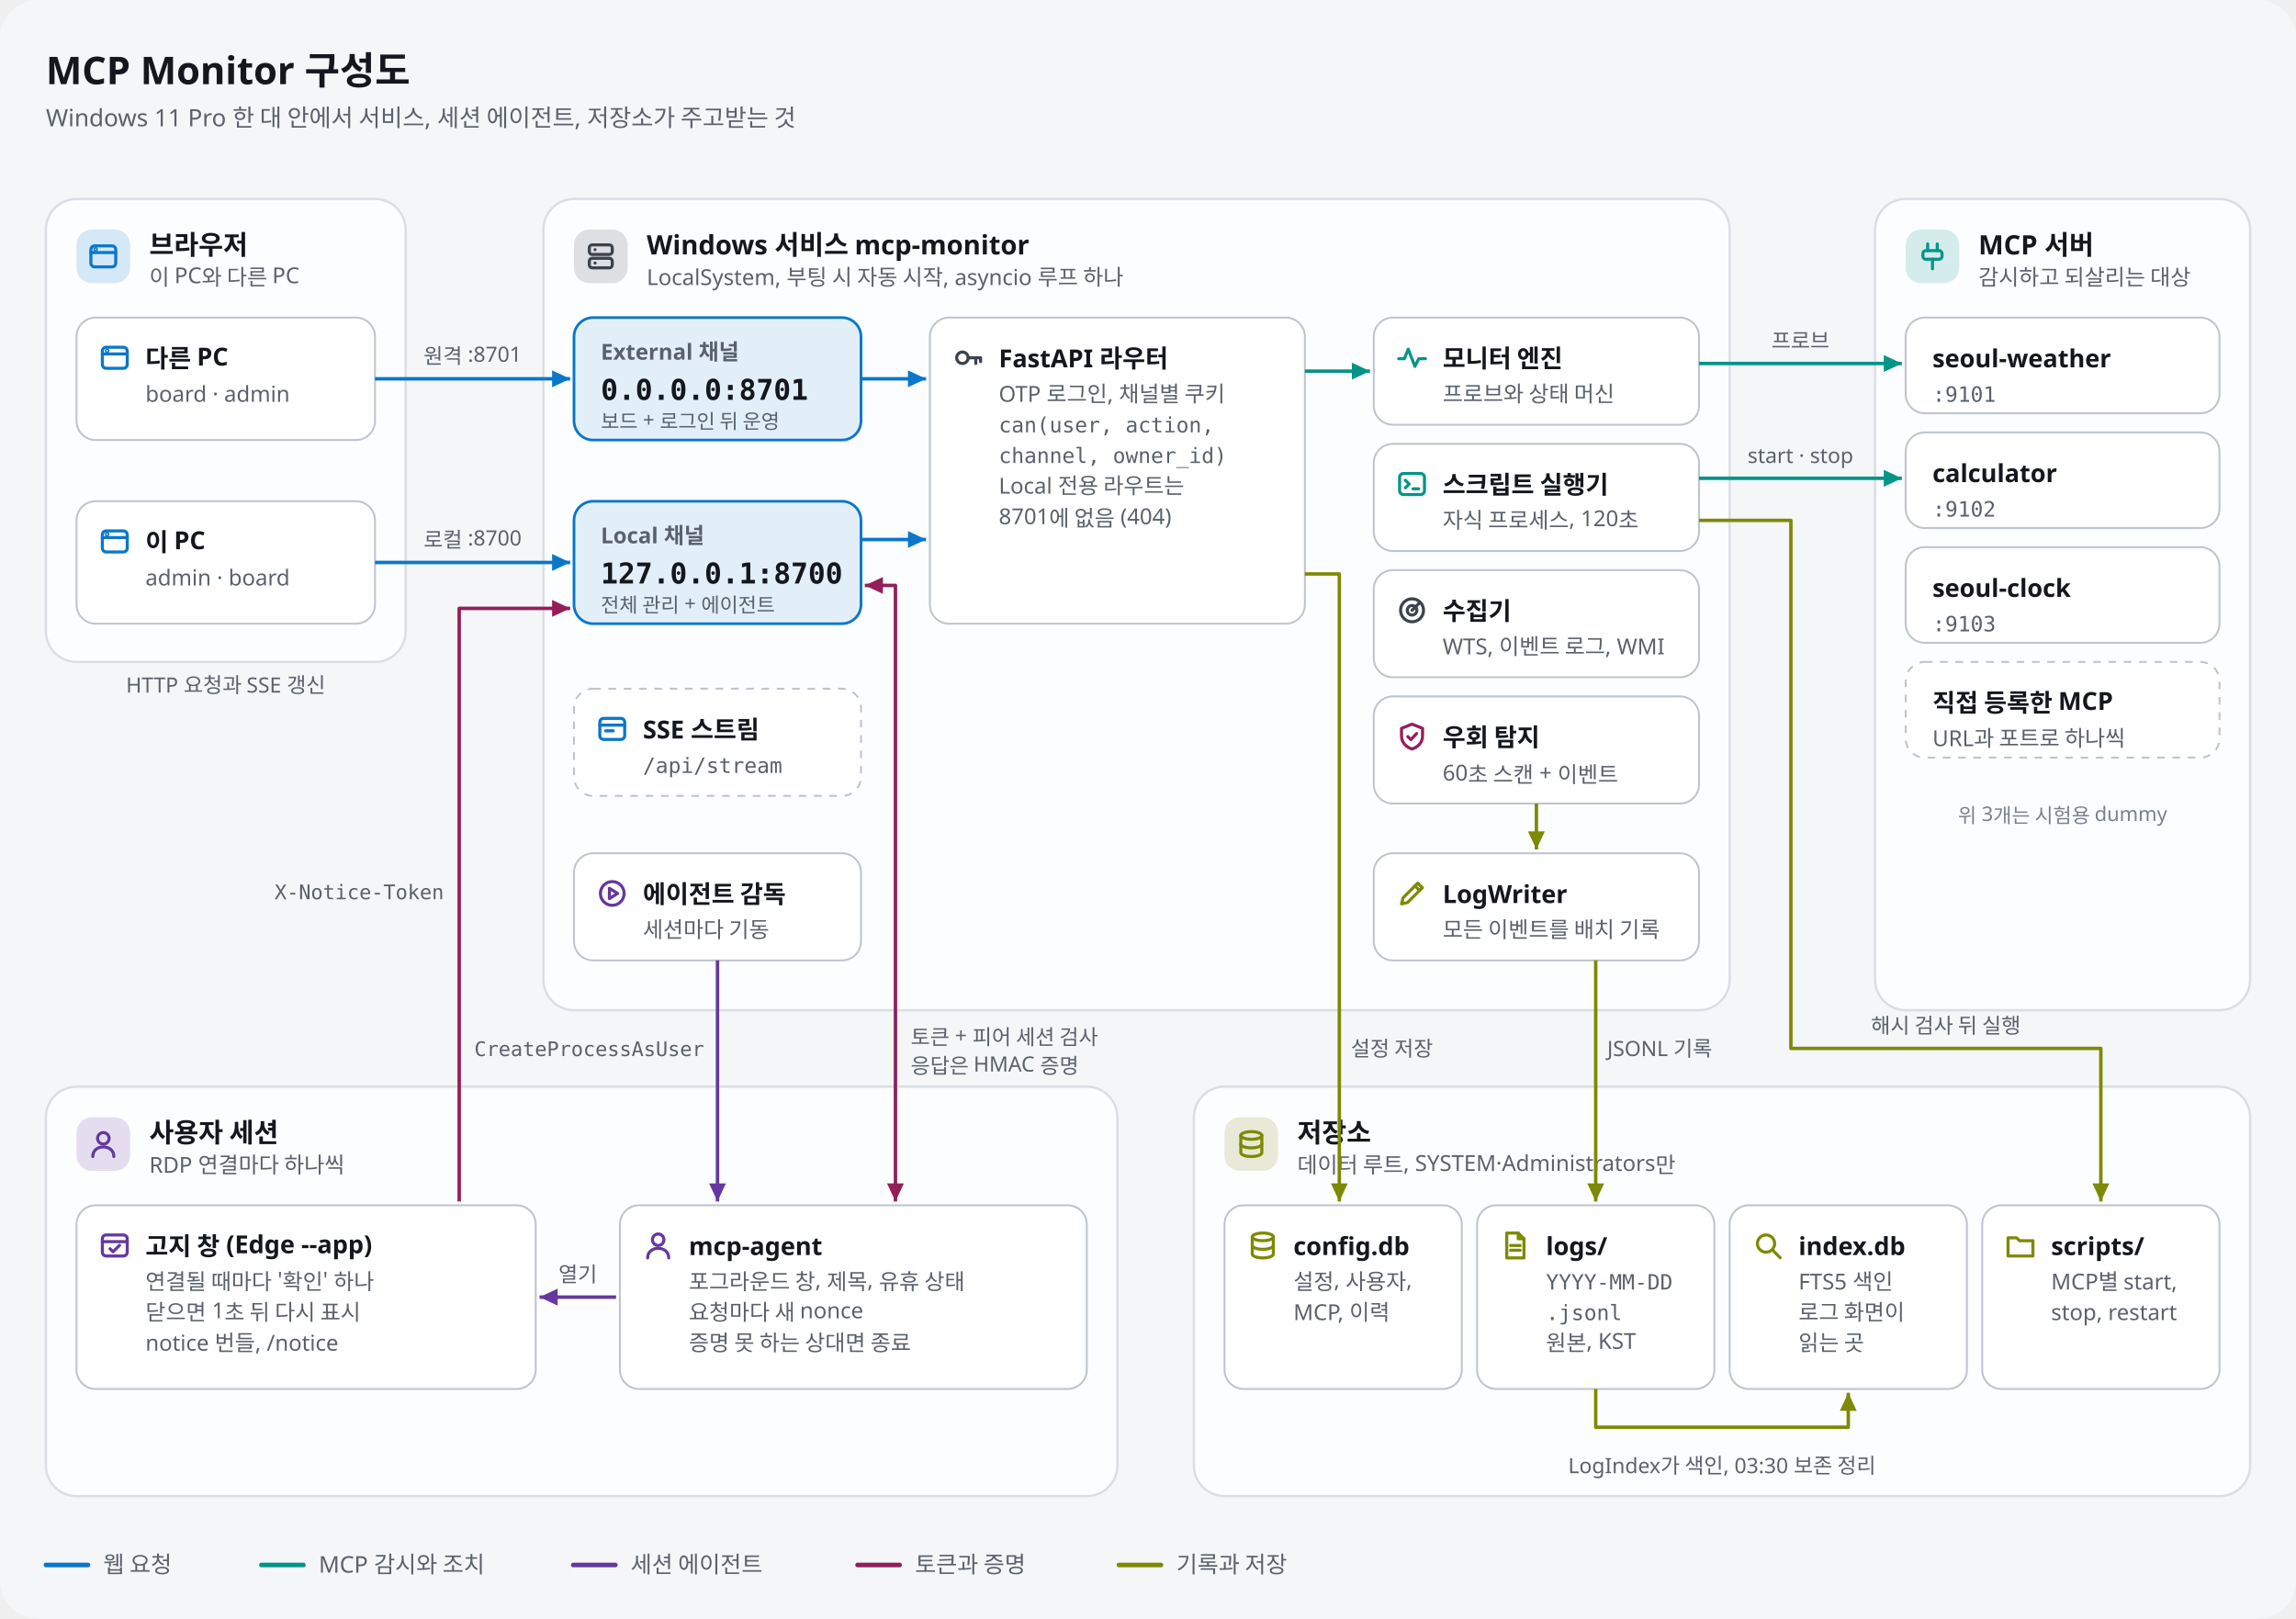
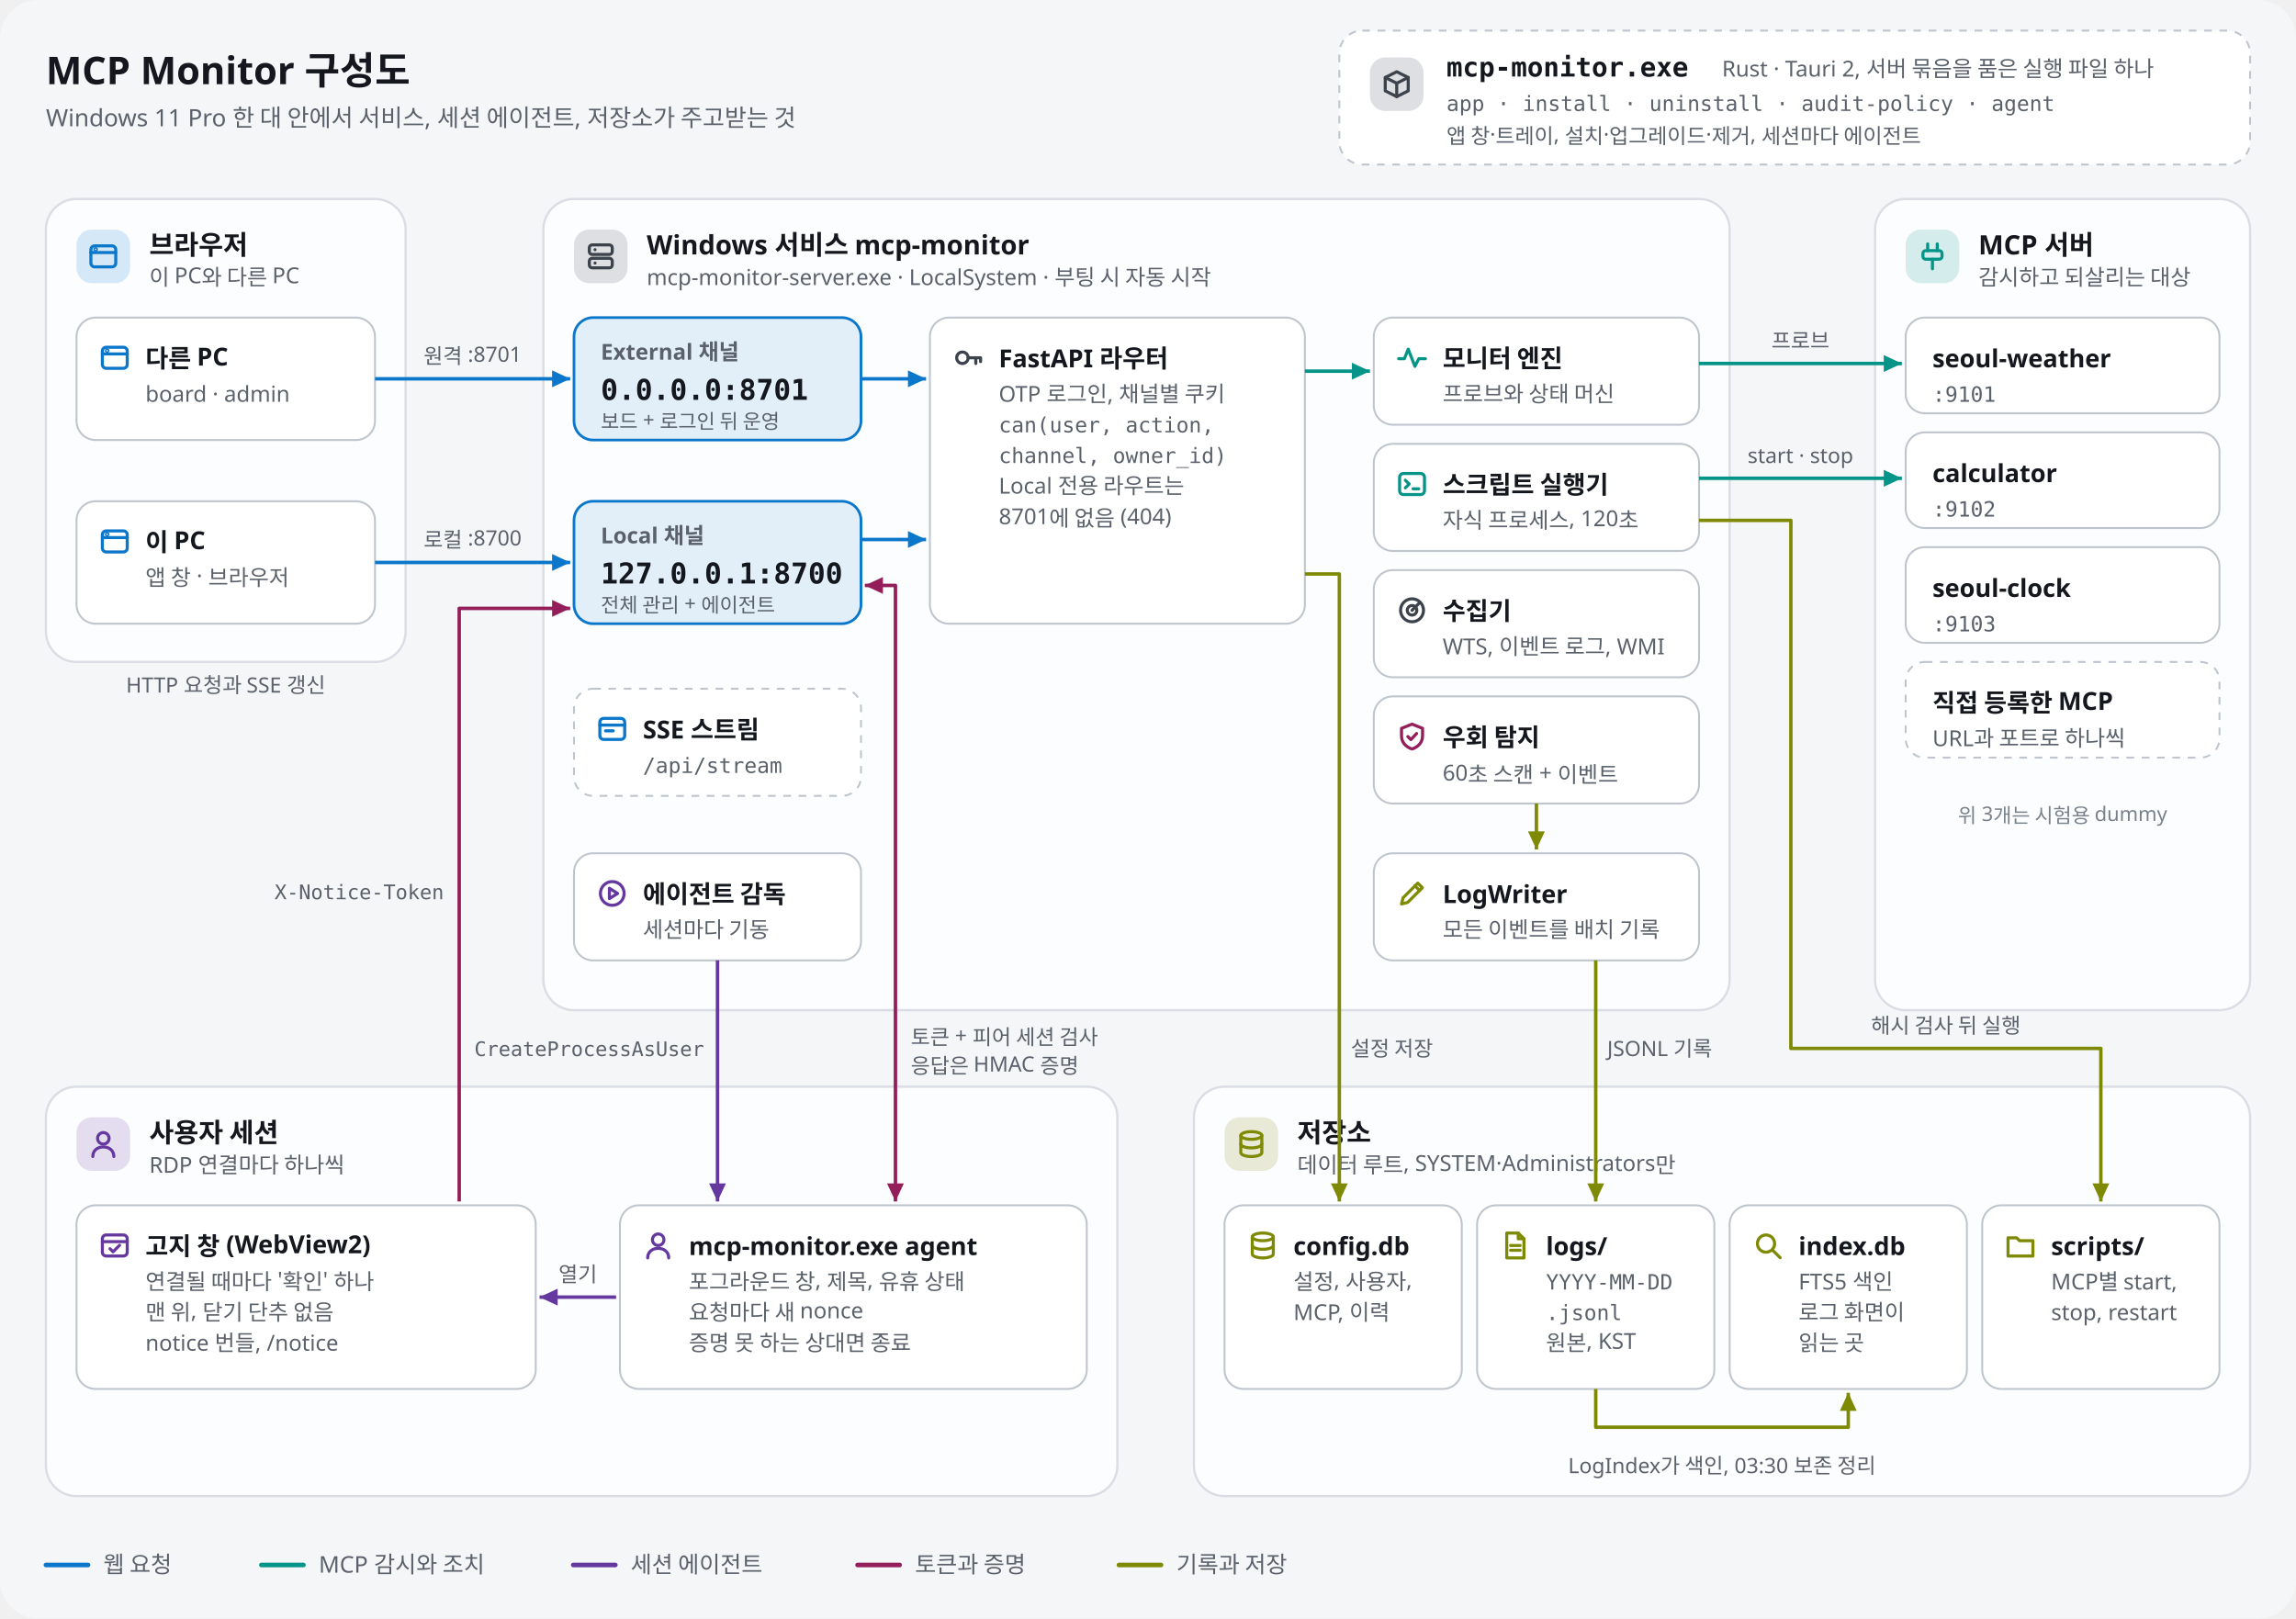
<svg xmlns="http://www.w3.org/2000/svg" viewBox="0 0 1200 846" width="1200" height="846" font-family="'Segoe UI', 'Malgun Gothic', 'Apple SD Gothic Neo', sans-serif" role="img" aria-labelledby="t d">
  <defs>
    <marker id="a-blue" viewBox="0 0 10 10" refX="8.5" refY="5" markerWidth="7" markerHeight="7" orient="auto-start-reverse">
      <path d="M1 1.5L8.5 5 1 8.5z" fill="#0a77cb" />
    </marker>
    <marker id="a-teal" viewBox="0 0 10 10" refX="8.5" refY="5" markerWidth="7" markerHeight="7" orient="auto-start-reverse">
      <path d="M1 1.5L8.5 5 1 8.5z" fill="#059488" />
    </marker>
    <marker id="a-violet" viewBox="0 0 10 10" refX="8.5" refY="5" markerWidth="7" markerHeight="7" orient="auto-start-reverse">
      <path d="M1 1.5L8.5 5 1 8.5z" fill="#65389f" />
    </marker>
    <marker id="a-magenta" viewBox="0 0 10 10" refX="8.5" refY="5" markerWidth="7" markerHeight="7" orient="auto-start-reverse">
      <path d="M1 1.5L8.5 5 1 8.5z" fill="#931e5a" />
    </marker>
    <marker id="a-olive" viewBox="0 0 10 10" refX="8.5" refY="5" markerWidth="7" markerHeight="7" orient="auto-start-reverse">
      <path d="M1 1.5L8.5 5 1 8.5z" fill="#7e8904" />
    </marker>
    <marker id="a-steel" viewBox="0 0 10 10" refX="8.5" refY="5" markerWidth="7" markerHeight="7" orient="auto-start-reverse">
      <path d="M1 1.5L8.5 5 1 8.5z" fill="#3c434c" />
    </marker>
  </defs>
  <rect width="1200" height="846" rx="20" fill="#f4f6f8" />
  <text x="24" y="44" font-size="20" font-weight="700" fill="#14171d">MCP Monitor 구성도</text>
  <text x="24" y="66" font-size="12.5" fill="#5a616b">Windows 11 Pro 한 대 안에서 서비스, 세션 에이전트, 저장소가 주고받는 것</text>
+   <rect x="700" y="16" width="476" height="70" rx="12" fill="#ffffff" stroke="#bfc5cd" stroke-width="1" stroke-dasharray="4 4" />
+   <rect x="716" y="30" width="28" height="28" rx="8" fill="#dddfe2" />
+   <g transform="translate(722 36) scale(1)" fill="none" stroke="#3c434c" stroke-width="1.6" stroke-linecap="round" stroke-linejoin="round">
+     <path d="M8 1.5l6 3v7l-6 3-6-3v-7z" />
+     <path d="M2 4.5l6 3 6-3M8 7.5v7" />
+   </g>
+   <text x="756" y="40" font-size="14" font-weight="600" fill="#14171d" font-family="'Cascadia Mono', Consolas, 'D2Coding', monospace">mcp-monitor.exe</text>
+   <text x="900" y="40" font-size="11.5" fill="#5a616b">Rust · Tauri 2, 서버 묶음을 품은 실행 파일 하나</text>
+   <text x="756" y="58" font-size="11" fill="#5a616b" font-family="'Cascadia Mono', Consolas, 'D2Coding', monospace">app · install · uninstall · audit-policy · agent</text>
+   <text x="756" y="75" font-size="11" fill="#5a616b">앱 창·트레이, 설치·업그레이드·제거, 세션마다 에이전트</text>
  <rect x="24" y="104" width="188" height="242" rx="16" fill="#fcfdff" stroke="#dadee4" stroke-width="1.2" />
  <rect x="40" y="120" width="28" height="28" rx="8" fill="#d5e8f7" />
  <g transform="translate(46 126) scale(1)" fill="none" stroke="#0a77cb" stroke-width="1.6" stroke-linecap="round" stroke-linejoin="round">
    <rect x="1.5" y="2.5" width="13" height="11" rx="2" />
    <path d="M1.5 6h13" />
    <circle cx="4" cy="4.3" r=".4" />
  </g>
  <text x="78" y="133" font-size="14" font-weight="600" fill="#14171d">브라우저</text>
  <text x="78" y="149" font-size="11.5" fill="#5a616b">이 PC와 다른 PC</text>
  <rect x="284" y="104" width="620" height="424" rx="16" fill="#fcfdff" stroke="#dadee4" stroke-width="1.2" />
  <rect x="300" y="120" width="28" height="28" rx="8" fill="#dddfe2" />
  <g transform="translate(306 126) scale(1)" fill="none" stroke="#3c434c" stroke-width="1.6" stroke-linecap="round" stroke-linejoin="round">
    <rect x="2" y="2" width="12" height="5" rx="1.5" />
    <rect x="2" y="9" width="12" height="5" rx="1.5" />
    <path d="M5 4.5h.01M5 11.5h.01" />
  </g>
  <text x="338" y="133" font-size="14" font-weight="600" fill="#14171d">Windows 서비스 mcp-monitor</text>
-   <text x="338" y="149" font-size="11.5" fill="#5a616b">LocalSystem, 부팅 시 자동 시작, asyncio 루프 하나</text>
+   <text x="338" y="149" font-size="11.5" fill="#5a616b">mcp-monitor-server.exe · LocalSystem · 부팅 시 자동 시작</text>
  <rect x="980" y="104" width="196" height="424" rx="16" fill="#fcfdff" stroke="#dadee4" stroke-width="1.2" />
  <rect x="996" y="120" width="28" height="28" rx="8" fill="#d4ecec" />
  <g transform="translate(1002 126) scale(1)" fill="none" stroke="#059488" stroke-width="1.6" stroke-linecap="round" stroke-linejoin="round">
    <path d="M5.5 1.5v3.5M10.5 1.5v3.5" />
    <rect x="3" y="5" width="10" height="4.5" rx="1.5" />
    <path d="M8 9.5v5" />
  </g>
  <text x="1034" y="133" font-size="14" font-weight="600" fill="#14171d">MCP 서버</text>
  <text x="1034" y="149" font-size="11.5" fill="#5a616b">감시하고 되살리는 대상</text>
  <rect x="24" y="568" width="560" height="214" rx="16" fill="#fcfdff" stroke="#dadee4" stroke-width="1.2" />
  <rect x="40" y="584" width="28" height="28" rx="8" fill="#e4ddf0" />
  <g transform="translate(46 590) scale(1)" fill="none" stroke="#65389f" stroke-width="1.6" stroke-linecap="round" stroke-linejoin="round">
    <circle cx="8" cy="5" r="3" />
    <path d="M2.5 14.5c0-3.2 2.5-5 5.5-5s5.5 1.8 5.5 5" />
  </g>
  <text x="78" y="597" font-size="14" font-weight="600" fill="#14171d">사용자 세션</text>
  <text x="78" y="613" font-size="11.5" fill="#5a616b">RDP 연결마다 하나씩</text>
  <rect x="624" y="568" width="552" height="214" rx="16" fill="#fcfdff" stroke="#dadee4" stroke-width="1.2" />
  <rect x="640" y="584" width="28" height="28" rx="8" fill="#e8ead7" />
  <g transform="translate(646 590) scale(1)" fill="none" stroke="#7e8904" stroke-width="1.6" stroke-linecap="round" stroke-linejoin="round">
    <ellipse cx="8" cy="3.5" rx="5.5" ry="2" />
    <path d="M2.5 3.5v9c0 1.1 2.5 2 5.5 2s5.5-.9 5.5-2v-9" />
    <path d="M2.5 8c0 1.1 2.5 2 5.5 2s5.5-.9 5.5-2" />
  </g>
  <text x="678" y="597" font-size="14" font-weight="600" fill="#14171d">저장소</text>
  <text x="678" y="613" font-size="11.5" fill="#5a616b">데이터 루트, SYSTEM·Administrators만</text>
  <rect x="40" y="166" width="156" height="64" rx="10" fill="#ffffff" stroke="#bfc5cd" stroke-width="1" />
  <g transform="translate(52 179) scale(1)" fill="none" stroke="#0a77cb" stroke-width="1.6" stroke-linecap="round" stroke-linejoin="round">
    <rect x="1.5" y="2.5" width="13" height="11" rx="2" />
    <path d="M1.5 6h13" />
    <circle cx="4" cy="4.3" r=".4" />
  </g>
  <text x="76" y="192" font-size="13" font-weight="600" fill="#14171d">다른 PC</text>
  <text x="76" y="210" font-size="11.5" fill="#5a616b">board · admin</text>
  <rect x="40" y="262" width="156" height="64" rx="10" fill="#ffffff" stroke="#bfc5cd" stroke-width="1" />
  <g transform="translate(52 275) scale(1)" fill="none" stroke="#0a77cb" stroke-width="1.6" stroke-linecap="round" stroke-linejoin="round">
    <rect x="1.5" y="2.5" width="13" height="11" rx="2" />
    <path d="M1.5 6h13" />
    <circle cx="4" cy="4.3" r=".4" />
  </g>
  <text x="76" y="288" font-size="13" font-weight="600" fill="#14171d">이 PC</text>
-   <text x="76" y="306" font-size="11.5" fill="#5a616b">admin · board</text>
+   <text x="76" y="306" font-size="11.5" fill="#5a616b">앱 창 · 브라우저</text>
  <rect x="300" y="166" width="150" height="64" rx="10" fill="#e2eff9" stroke="#0a77cb" stroke-width="1.4" />
  <text x="314" y="188" font-size="11.5" font-weight="600" fill="#5a616b">External 채널</text>
  <text x="314" y="209" font-size="15" font-weight="700" fill="#14171d" font-family="'Cascadia Mono', Consolas, 'D2Coding', monospace">0.0.0.0:8701</text>
  <text x="314" y="224" font-size="10.5" fill="#5a616b">보드 + 로그인 뒤 운영</text>
  <rect x="300" y="262" width="150" height="64" rx="10" fill="#e2eff9" stroke="#0a77cb" stroke-width="1.4" />
  <text x="314" y="284" font-size="11.5" font-weight="600" fill="#5a616b">Local 채널</text>
  <text x="314" y="305" font-size="15" font-weight="700" fill="#14171d" font-family="'Cascadia Mono', Consolas, 'D2Coding', monospace">127.0.0.1:8700</text>
  <text x="314" y="320" font-size="10.5" fill="#5a616b">전체 관리 + 에이전트</text>
  <rect x="486" y="166" width="196" height="160" rx="10" fill="#ffffff" stroke="#bfc5cd" stroke-width="1" />
  <g transform="translate(498 179) scale(1)" fill="none" stroke="#3c434c" stroke-width="1.6" stroke-linecap="round" stroke-linejoin="round">
    <circle cx="5" cy="8" r="3" />
    <path d="M8 8h6.5M12 8v3M14.5 8v2" />
  </g>
  <text x="522" y="192" font-size="13" font-weight="600" fill="#14171d">FastAPI 라우터</text>
  <text x="522" y="210" font-size="11.5" fill="#5a616b">OTP 로그인, 채널별 쿠키</text>
  <text x="522" y="226" font-size="11" fill="#5a616b" font-family="'Cascadia Mono', Consolas, 'D2Coding', monospace">can(user, action,</text>
  <text x="522" y="242" font-size="11" fill="#5a616b" font-family="'Cascadia Mono', Consolas, 'D2Coding', monospace">    channel, owner_id)</text>
  <text x="522" y="258" font-size="11.5" fill="#5a616b">Local 전용 라우트는</text>
  <text x="522" y="274" font-size="11.5" fill="#5a616b">8701에 없음 (404)</text>
  <rect x="718" y="166" width="170" height="56" rx="10" fill="#ffffff" stroke="#bfc5cd" stroke-width="1" />
  <g transform="translate(730 179) scale(1)" fill="none" stroke="#059488" stroke-width="1.6" stroke-linecap="round" stroke-linejoin="round">
    <path d="M1 8.5h3l2-5 3.5 9 2-4H15" />
  </g>
  <text x="754" y="192" font-size="13" font-weight="600" fill="#14171d">모니터 엔진</text>
  <text x="754" y="210" font-size="11.5" fill="#5a616b">프로브와 상태 머신</text>
  <rect x="718" y="232" width="170" height="56" rx="10" fill="#ffffff" stroke="#bfc5cd" stroke-width="1" />
  <g transform="translate(730 245) scale(1)" fill="none" stroke="#059488" stroke-width="1.6" stroke-linecap="round" stroke-linejoin="round">
    <rect x="1.5" y="2.5" width="13" height="11" rx="2" />
    <path d="M4.5 6l2 2-2 2M8.5 10.5h3" />
  </g>
  <text x="754" y="258" font-size="13" font-weight="600" fill="#14171d">스크립트 실행기</text>
  <text x="754" y="276" font-size="11.5" fill="#5a616b">자식 프로세스, 120초</text>
  <rect x="718" y="298" width="170" height="56" rx="10" fill="#ffffff" stroke="#bfc5cd" stroke-width="1" />
  <g transform="translate(730 311) scale(1)" fill="none" stroke="#3c434c" stroke-width="1.6" stroke-linecap="round" stroke-linejoin="round">
    <circle cx="8" cy="8" r="6" />
    <circle cx="8" cy="8" r="2.5" />
    <path d="M8 8l4-4" />
  </g>
  <text x="754" y="324" font-size="13" font-weight="600" fill="#14171d">수집기</text>
  <text x="754" y="342" font-size="11.5" fill="#5a616b">WTS, 이벤트 로그, WMI</text>
  <rect x="718" y="364" width="170" height="56" rx="10" fill="#ffffff" stroke="#bfc5cd" stroke-width="1" />
  <g transform="translate(730 377) scale(1)" fill="none" stroke="#931e5a" stroke-width="1.6" stroke-linecap="round" stroke-linejoin="round">
    <path d="M8 1.5l5.5 2.2v4c0 3.4-2.4 5.8-5.5 6.8-3.1-1-5.5-3.4-5.5-6.8v-4z" />
    <path d="M5.8 8l1.6 1.6 3-3.2" />
  </g>
  <text x="754" y="390" font-size="13" font-weight="600" fill="#14171d">우회 탐지</text>
  <text x="754" y="408" font-size="11.5" fill="#5a616b">60초 스캔 + 이벤트</text>
  <rect x="300" y="360" width="150" height="56" rx="10" fill="#ffffff" stroke="#bfc5cd" stroke-width="1" stroke-dasharray="4 4" />
  <g transform="translate(312 373) scale(1)" fill="none" stroke="#0a77cb" stroke-width="1.6" stroke-linecap="round" stroke-linejoin="round">
    <rect x="1.5" y="2.5" width="13" height="11" rx="2" />
    <path d="M1.5 6h13M4.5 9h4" />
  </g>
  <text x="336" y="386" font-size="13" font-weight="600" fill="#14171d">SSE 스트림</text>
  <text x="336" y="404" font-size="11" fill="#5a616b" font-family="'Cascadia Mono', Consolas, 'D2Coding', monospace">/api/stream</text>
  <rect x="300" y="446" width="150" height="56" rx="10" fill="#ffffff" stroke="#bfc5cd" stroke-width="1" />
  <g transform="translate(312 459) scale(1)" fill="none" stroke="#65389f" stroke-width="1.6" stroke-linecap="round" stroke-linejoin="round">
    <circle cx="8" cy="8" r="6.2" />
    <path d="M6.5 5.3v5.4L10.8 8z" />
  </g>
  <text x="336" y="472" font-size="13" font-weight="600" fill="#14171d">에이전트 감독</text>
  <text x="336" y="490" font-size="11.5" fill="#5a616b">세션마다 기동</text>
  <rect x="718" y="446" width="170" height="56" rx="10" fill="#ffffff" stroke="#bfc5cd" stroke-width="1" />
  <g transform="translate(730 459) scale(1)" fill="none" stroke="#7e8904" stroke-width="1.6" stroke-linecap="round" stroke-linejoin="round">
    <path d="M2.5 13.5l.8-3.2 7.7-7.7 2.4 2.4-7.7 7.7z" />
    <path d="M9.5 4l2.4 2.4" />
  </g>
  <text x="754" y="472" font-size="13" font-weight="600" fill="#14171d">LogWriter</text>
  <text x="754" y="490" font-size="11.5" fill="#5a616b">모든 이벤트를 배치 기록</text>
  <rect x="996" y="166" width="164" height="50" rx="10" fill="#ffffff" stroke="#bfc5cd" stroke-width="1" />
  <text x="1010" y="192" font-size="13" font-weight="600" fill="#14171d">seoul-weather</text>
  <text x="1010" y="210" font-size="11" fill="#5a616b" font-family="'Cascadia Mono', Consolas, 'D2Coding', monospace">:9101</text>
  <rect x="996" y="226" width="164" height="50" rx="10" fill="#ffffff" stroke="#bfc5cd" stroke-width="1" />
  <text x="1010" y="252" font-size="13" font-weight="600" fill="#14171d">calculator</text>
  <text x="1010" y="270" font-size="11" fill="#5a616b" font-family="'Cascadia Mono', Consolas, 'D2Coding', monospace">:9102</text>
  <rect x="996" y="286" width="164" height="50" rx="10" fill="#ffffff" stroke="#bfc5cd" stroke-width="1" />
  <text x="1010" y="312" font-size="13" font-weight="600" fill="#14171d">seoul-clock</text>
  <text x="1010" y="330" font-size="11" fill="#5a616b" font-family="'Cascadia Mono', Consolas, 'D2Coding', monospace">:9103</text>
  <rect x="996" y="346" width="164" height="50" rx="10" fill="#ffffff" stroke="#bfc5cd" stroke-width="1" stroke-dasharray="4 4" />
  <text x="1010" y="372" font-size="13" font-weight="600" fill="#14171d">직접 등록한 MCP</text>
  <text x="1010" y="390" font-size="11.5" fill="#5a616b">URL과 포트로 하나씩</text>
  <text x="1078" y="430" font-size="10.5" text-anchor="middle" fill="#79818b">위 3개는 시험용 dummy</text>
  <rect x="40" y="630" width="240" height="96" rx="10" fill="#ffffff" stroke="#bfc5cd" stroke-width="1" />
  <g transform="translate(52 643) scale(1)" fill="none" stroke="#65389f" stroke-width="1.6" stroke-linecap="round" stroke-linejoin="round">
    <rect x="1.5" y="2.5" width="13" height="11" rx="2" />
    <path d="M1.5 6h13M5.5 9.7l1.6 1.6 3.4-3.4" />
  </g>
-   <text x="76" y="656" font-size="13" font-weight="600" fill="#14171d">고지 창 (Edge --app)</text>
+   <text x="76" y="656" font-size="13" font-weight="600" fill="#14171d">고지 창 (WebView2)</text>
  <text x="76" y="674" font-size="11.5" fill="#5a616b">연결될 때마다 '확인' 하나</text>
-   <text x="76" y="690" font-size="11.5" fill="#5a616b">닫으면 1초 뒤 다시 표시</text>
+   <text x="76" y="690" font-size="11.5" fill="#5a616b">맨 위, 닫기 단추 없음</text>
  <text x="76" y="706" font-size="11.5" fill="#5a616b">notice 번들, /notice</text>
  <rect x="324" y="630" width="244" height="96" rx="10" fill="#ffffff" stroke="#bfc5cd" stroke-width="1" />
  <g transform="translate(336 643) scale(1)" fill="none" stroke="#65389f" stroke-width="1.6" stroke-linecap="round" stroke-linejoin="round">
    <circle cx="8" cy="5" r="3" />
    <path d="M2.5 14.5c0-3.2 2.5-5 5.5-5s5.5 1.8 5.5 5" />
  </g>
-   <text x="360" y="656" font-size="13" font-weight="600" fill="#14171d">mcp-agent</text>
+   <text x="360" y="656" font-size="13" font-weight="600" fill="#14171d">mcp-monitor.exe agent</text>
  <text x="360" y="674" font-size="11.5" fill="#5a616b">포그라운드 창, 제목, 유휴 상태</text>
  <text x="360" y="690" font-size="11.5" fill="#5a616b">요청마다 새 nonce</text>
  <text x="360" y="706" font-size="11.5" fill="#5a616b">증명 못 하는 상대면 종료</text>
  <rect x="640" y="630" width="124" height="96" rx="10" fill="#ffffff" stroke="#bfc5cd" stroke-width="1" />
  <g transform="translate(652 643) scale(1)" fill="none" stroke="#7e8904" stroke-width="1.6" stroke-linecap="round" stroke-linejoin="round">
    <ellipse cx="8" cy="3.5" rx="5.5" ry="2" />
    <path d="M2.5 3.5v9c0 1.1 2.5 2 5.5 2s5.5-.9 5.5-2v-9" />
    <path d="M2.5 8c0 1.1 2.5 2 5.5 2s5.5-.9 5.5-2" />
  </g>
  <text x="676" y="656" font-size="13" font-weight="600" fill="#14171d">config.db</text>
  <text x="676" y="674" font-size="11.5" fill="#5a616b">설정, 사용자,</text>
  <text x="676" y="690" font-size="11.5" fill="#5a616b">MCP, 이력</text>
  <rect x="772" y="630" width="124" height="96" rx="10" fill="#ffffff" stroke="#bfc5cd" stroke-width="1" />
  <g transform="translate(784 643) scale(1)" fill="none" stroke="#7e8904" stroke-width="1.6" stroke-linecap="round" stroke-linejoin="round">
    <path d="M3.5 1.5h6l3 3v10h-9z" />
    <path d="M9.5 1.5v3h3M5.5 8h5M5.5 10.5h5" />
  </g>
  <text x="808" y="656" font-size="13" font-weight="600" fill="#14171d">logs/</text>
  <text x="808" y="674" font-size="11" fill="#5a616b" font-family="'Cascadia Mono', Consolas, 'D2Coding', monospace">YYYY-MM-DD</text>
  <text x="808" y="690" font-size="11" fill="#5a616b" font-family="'Cascadia Mono', Consolas, 'D2Coding', monospace">.jsonl</text>
  <text x="808" y="706" font-size="11.5" fill="#5a616b">원본, KST</text>
  <rect x="904" y="630" width="124" height="96" rx="10" fill="#ffffff" stroke="#bfc5cd" stroke-width="1" />
  <g transform="translate(916 643) scale(1)" fill="none" stroke="#7e8904" stroke-width="1.6" stroke-linecap="round" stroke-linejoin="round">
    <circle cx="7" cy="7" r="4.5" />
    <path d="M10.4 10.4l4 4" />
  </g>
  <text x="940" y="656" font-size="13" font-weight="600" fill="#14171d">index.db</text>
  <text x="940" y="674" font-size="11.5" fill="#5a616b">FTS5 색인</text>
  <text x="940" y="690" font-size="11.5" fill="#5a616b">로그 화면이</text>
  <text x="940" y="706" font-size="11.5" fill="#5a616b">읽는 곳</text>
  <rect x="1036" y="630" width="124" height="96" rx="10" fill="#ffffff" stroke="#bfc5cd" stroke-width="1" />
  <g transform="translate(1048 643) scale(1)" fill="none" stroke="#7e8904" stroke-width="1.6" stroke-linecap="round" stroke-linejoin="round">
    <path d="M1.5 4h4.5l1.5 1.5h7v8h-13z" />
  </g>
  <text x="1072" y="656" font-size="13" font-weight="600" fill="#14171d">scripts/</text>
  <text x="1072" y="674" font-size="11.5" fill="#5a616b">MCP별 start,</text>
  <text x="1072" y="690" font-size="11.5" fill="#5a616b">stop, restart</text>
  <path d="M196 198 L298 198" fill="none" stroke="#0a77cb" stroke-width="1.8" stroke-linejoin="round" marker-end="url(#a-blue)" />
  <text x="247" y="190" font-size="11" text-anchor="middle" fill="#5a616b" font-weight="500">원격 :8701</text>
  <path d="M196 294 L298 294" fill="none" stroke="#0a77cb" stroke-width="1.8" stroke-linejoin="round" marker-end="url(#a-blue)" />
  <text x="247" y="286" font-size="11" text-anchor="middle" fill="#5a616b" font-weight="500">로컬 :8700</text>
  <text x="118" y="362" font-size="11" text-anchor="middle" fill="#5a616b" font-weight="500">HTTP 요청과 SSE 갱신</text>
  <path d="M450 198 L484 198" fill="none" stroke="#0a77cb" stroke-width="1.8" stroke-linejoin="round" marker-end="url(#a-blue)" />
  <path d="M450 282 L484 282" fill="none" stroke="#0a77cb" stroke-width="1.8" stroke-linejoin="round" marker-end="url(#a-blue)" />
  <path d="M682 194 L716 194" fill="none" stroke="#059488" stroke-width="1.8" stroke-linejoin="round" marker-end="url(#a-teal)" />
  <path d="M888 190 L994 190" fill="none" stroke="#059488" stroke-width="1.8" stroke-linejoin="round" marker-end="url(#a-teal)" />
  <text x="941" y="182" font-size="11" text-anchor="middle" fill="#5a616b" font-weight="500">프로브</text>
  <path d="M888 250 L994 250" fill="none" stroke="#059488" stroke-width="1.8" stroke-linejoin="round" marker-end="url(#a-teal)" />
  <text x="941" y="242" font-size="11" text-anchor="middle" fill="#5a616b" font-weight="500">start · stop</text>
  <path d="M888 272 L936 272 L936 548 L1098 548 L1098 628" fill="none" stroke="#7e8904" stroke-width="1.8" stroke-linejoin="round" marker-end="url(#a-olive)" />
  <text x="1017" y="540" font-size="11" text-anchor="middle" fill="#5a616b" font-weight="500">해시 검사 뒤 실행</text>
  <path d="M682 300 L700 300 L700 628" fill="none" stroke="#7e8904" stroke-width="1.8" stroke-linejoin="round" marker-end="url(#a-olive)" />
  <text x="706" y="552" font-size="11" text-anchor="start" fill="#5a616b" font-weight="500">설정 저장</text>
  <path d="M803 420 L803 444" fill="none" stroke="#7e8904" stroke-width="1.8" stroke-linejoin="round" marker-end="url(#a-olive)" />
  <path d="M834 502 L834 628" fill="none" stroke="#7e8904" stroke-width="1.8" stroke-linejoin="round" marker-end="url(#a-olive)" />
  <text x="840" y="552" font-size="11" text-anchor="start" fill="#5a616b" font-weight="500">JSONL 기록</text>
  <path d="M834 726 L834 746 L966 746 L966 728" fill="none" stroke="#7e8904" stroke-width="1.8" stroke-linejoin="round" marker-end="url(#a-olive)" />
  <text x="900" y="770" font-size="11" text-anchor="middle" fill="#5a616b" font-weight="500">LogIndex가 색인, 03:30 보존 정리</text>
  <path d="M375 502 L375 628" fill="none" stroke="#65389f" stroke-width="1.8" stroke-linejoin="round" marker-end="url(#a-violet)" />
  <text x="368" y="552" font-size="10.5" text-anchor="end" fill="#5a616b" font-weight="500" font-family="'Cascadia Mono', Consolas, 'D2Coding', monospace">CreateProcessAsUser</text>
  <path d="M322 678 L282 678" fill="none" stroke="#65389f" stroke-width="1.8" stroke-linejoin="round" marker-end="url(#a-violet)" />
  <text x="302" y="670" font-size="11" text-anchor="middle" fill="#5a616b" font-weight="500">열기</text>
  <path d="M468 628 L468 306 L452 306" fill="none" stroke="#931e5a" stroke-width="1.8" stroke-linejoin="round" marker-end="url(#a-magenta)" marker-start="url(#a-magenta)" />
  <text x="476" y="546" font-size="11" text-anchor="start" fill="#5a616b" font-weight="500">토큰 + 피어 세션 검사</text>
  <text x="476" y="561" font-size="11" text-anchor="start" fill="#5a616b" font-weight="500">응답은 HMAC 증명</text>
  <path d="M240 628 L240 318 L298 318" fill="none" stroke="#931e5a" stroke-width="1.8" stroke-linejoin="round" marker-end="url(#a-magenta)" />
  <text x="232" y="470" font-size="10.5" text-anchor="end" fill="#5a616b" font-weight="500" font-family="'Cascadia Mono', Consolas, 'D2Coding', monospace">X-Notice-Token</text>
  <path d="M24 818h22" stroke="#0a77cb" stroke-width="2.4" stroke-linecap="round" />
  <text x="54" y="822" font-size="12" fill="#5a616b">웹 요청</text>
  <path d="M136.6 818h22" stroke="#059488" stroke-width="2.4" stroke-linecap="round" />
  <text x="166.6" y="822" font-size="12" fill="#5a616b">MCP 감시와 조치</text>
  <path d="M299.6 818h22" stroke="#65389f" stroke-width="2.4" stroke-linecap="round" />
  <text x="329.6" y="822" font-size="12" fill="#5a616b">세션 에이전트</text>
  <path d="M448.2 818h22" stroke="#931e5a" stroke-width="2.4" stroke-linecap="round" />
  <text x="478.2" y="822" font-size="12" fill="#5a616b">토큰과 증명</text>
  <path d="M584.8 818h22" stroke="#7e8904" stroke-width="2.4" stroke-linecap="round" />
  <text x="614.8" y="822" font-size="12" fill="#5a616b">기록과 저장</text>
</svg>
